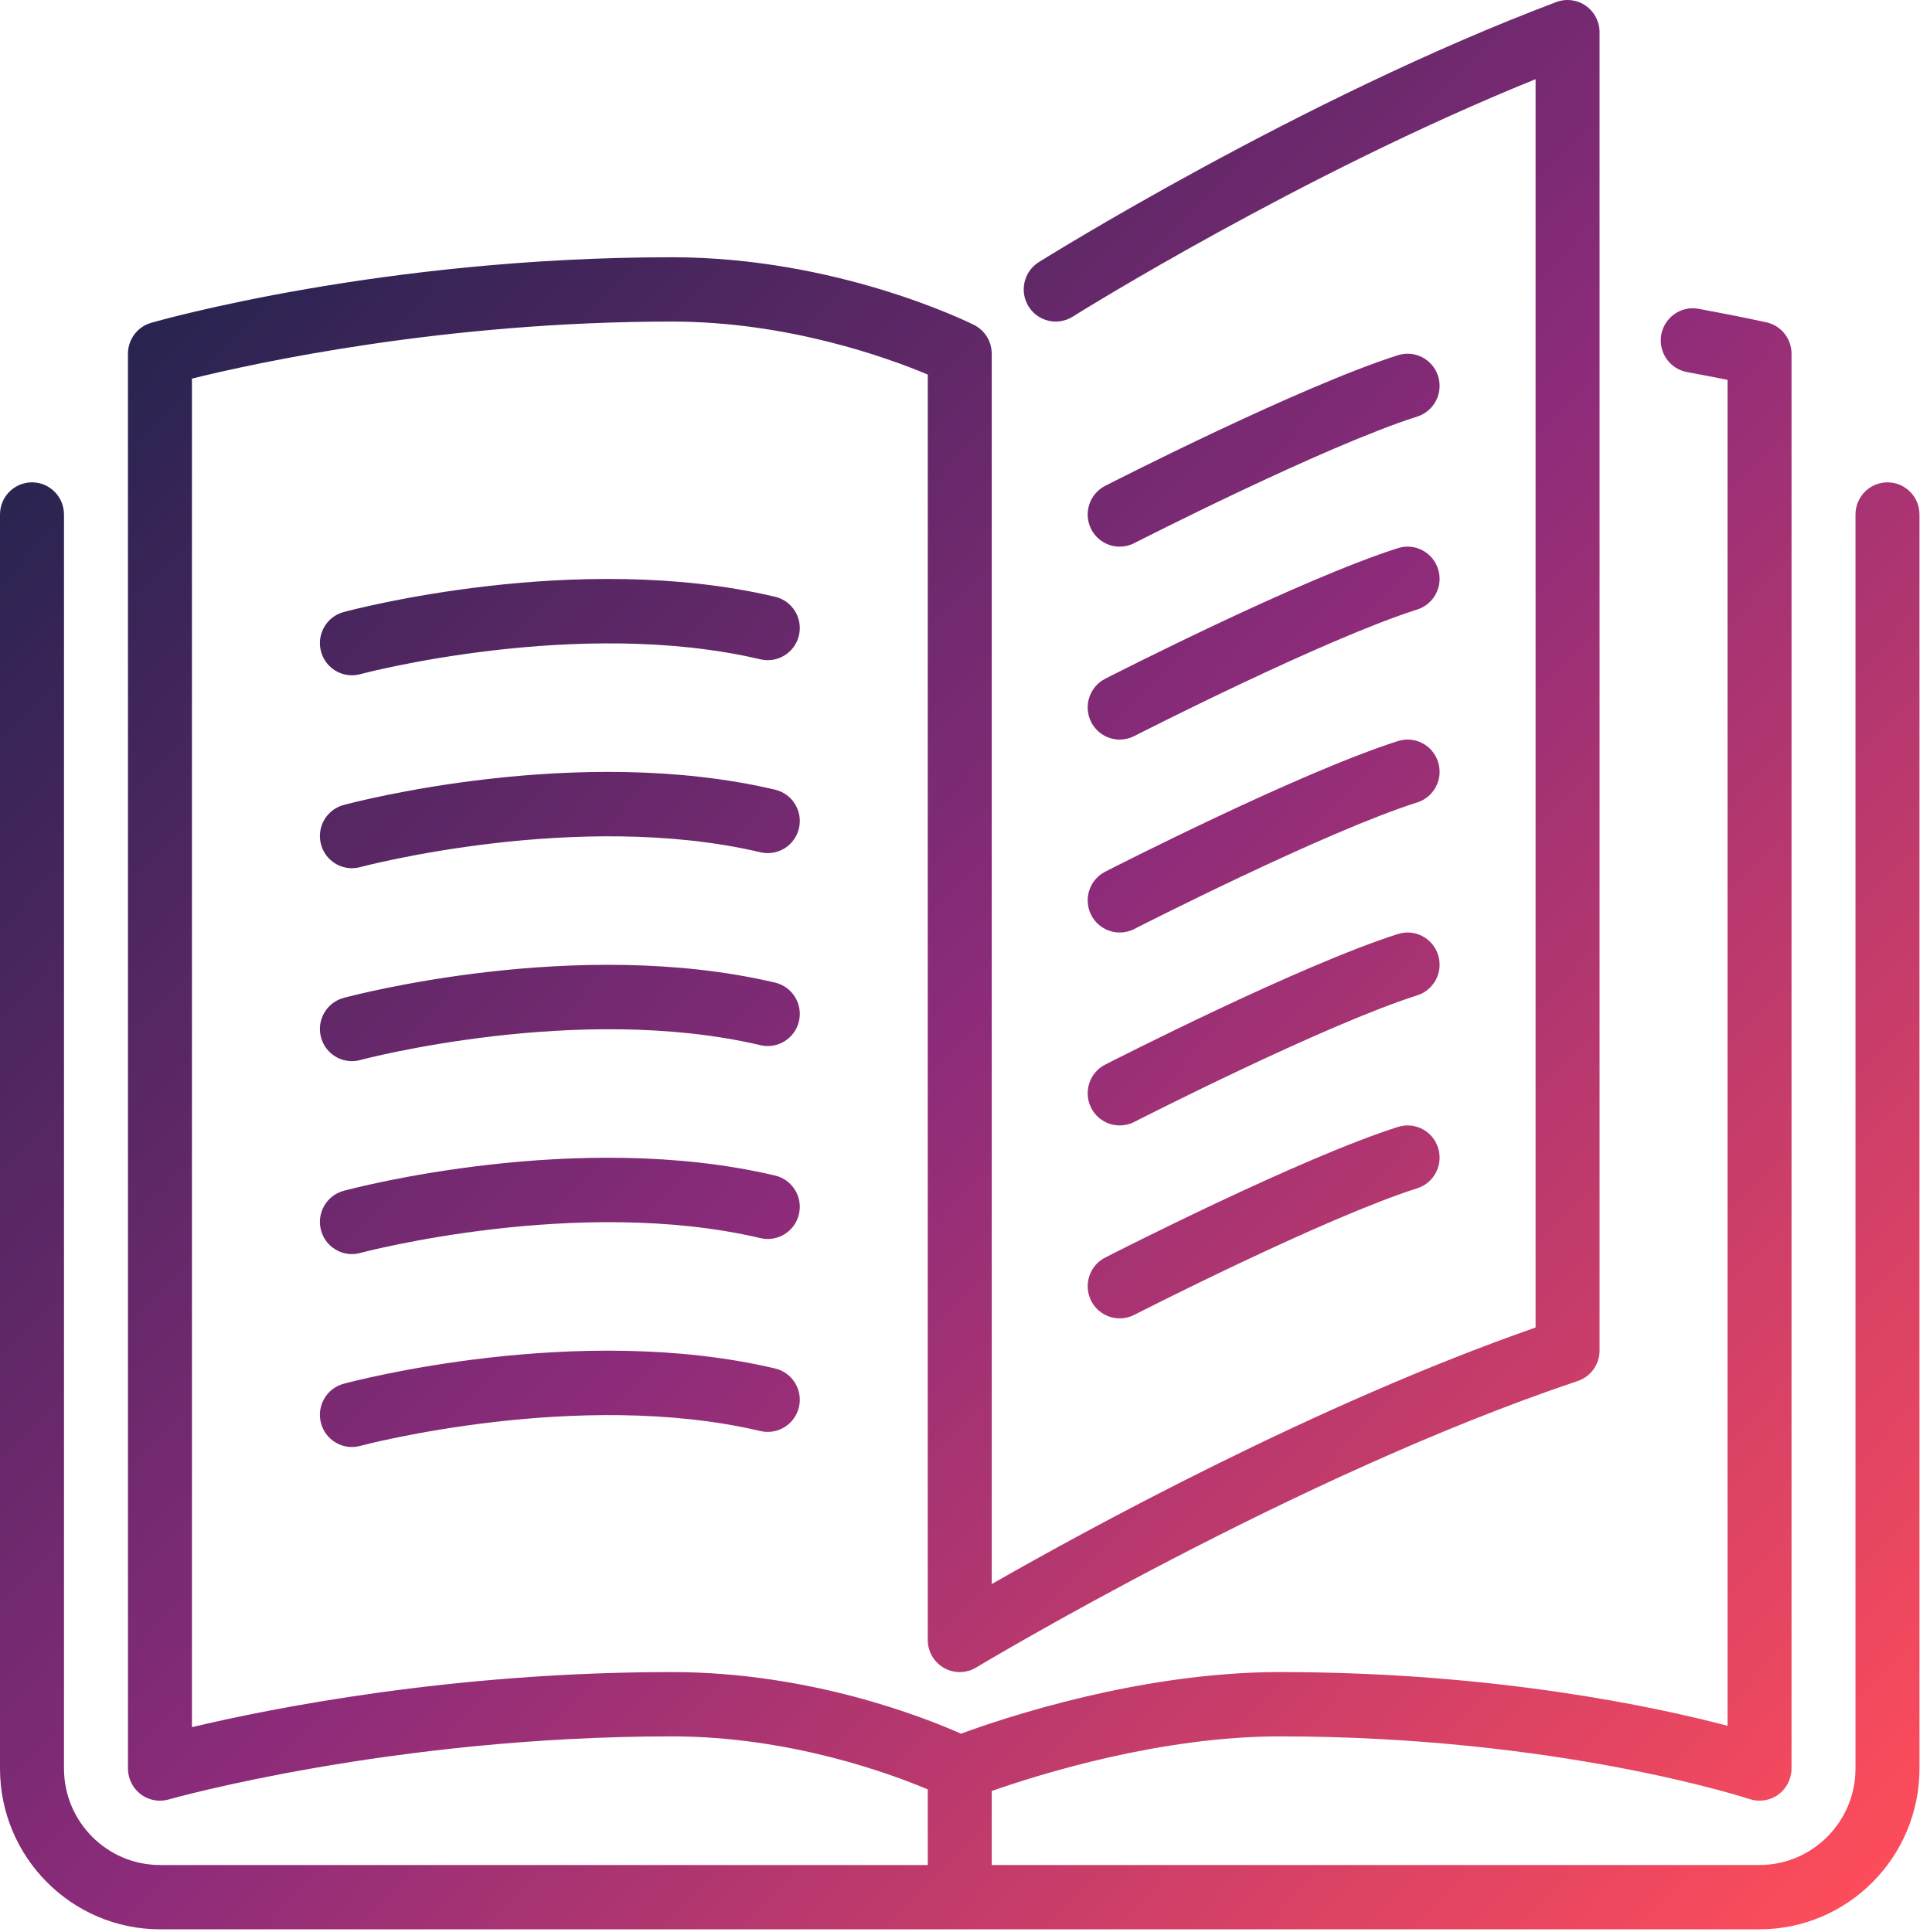
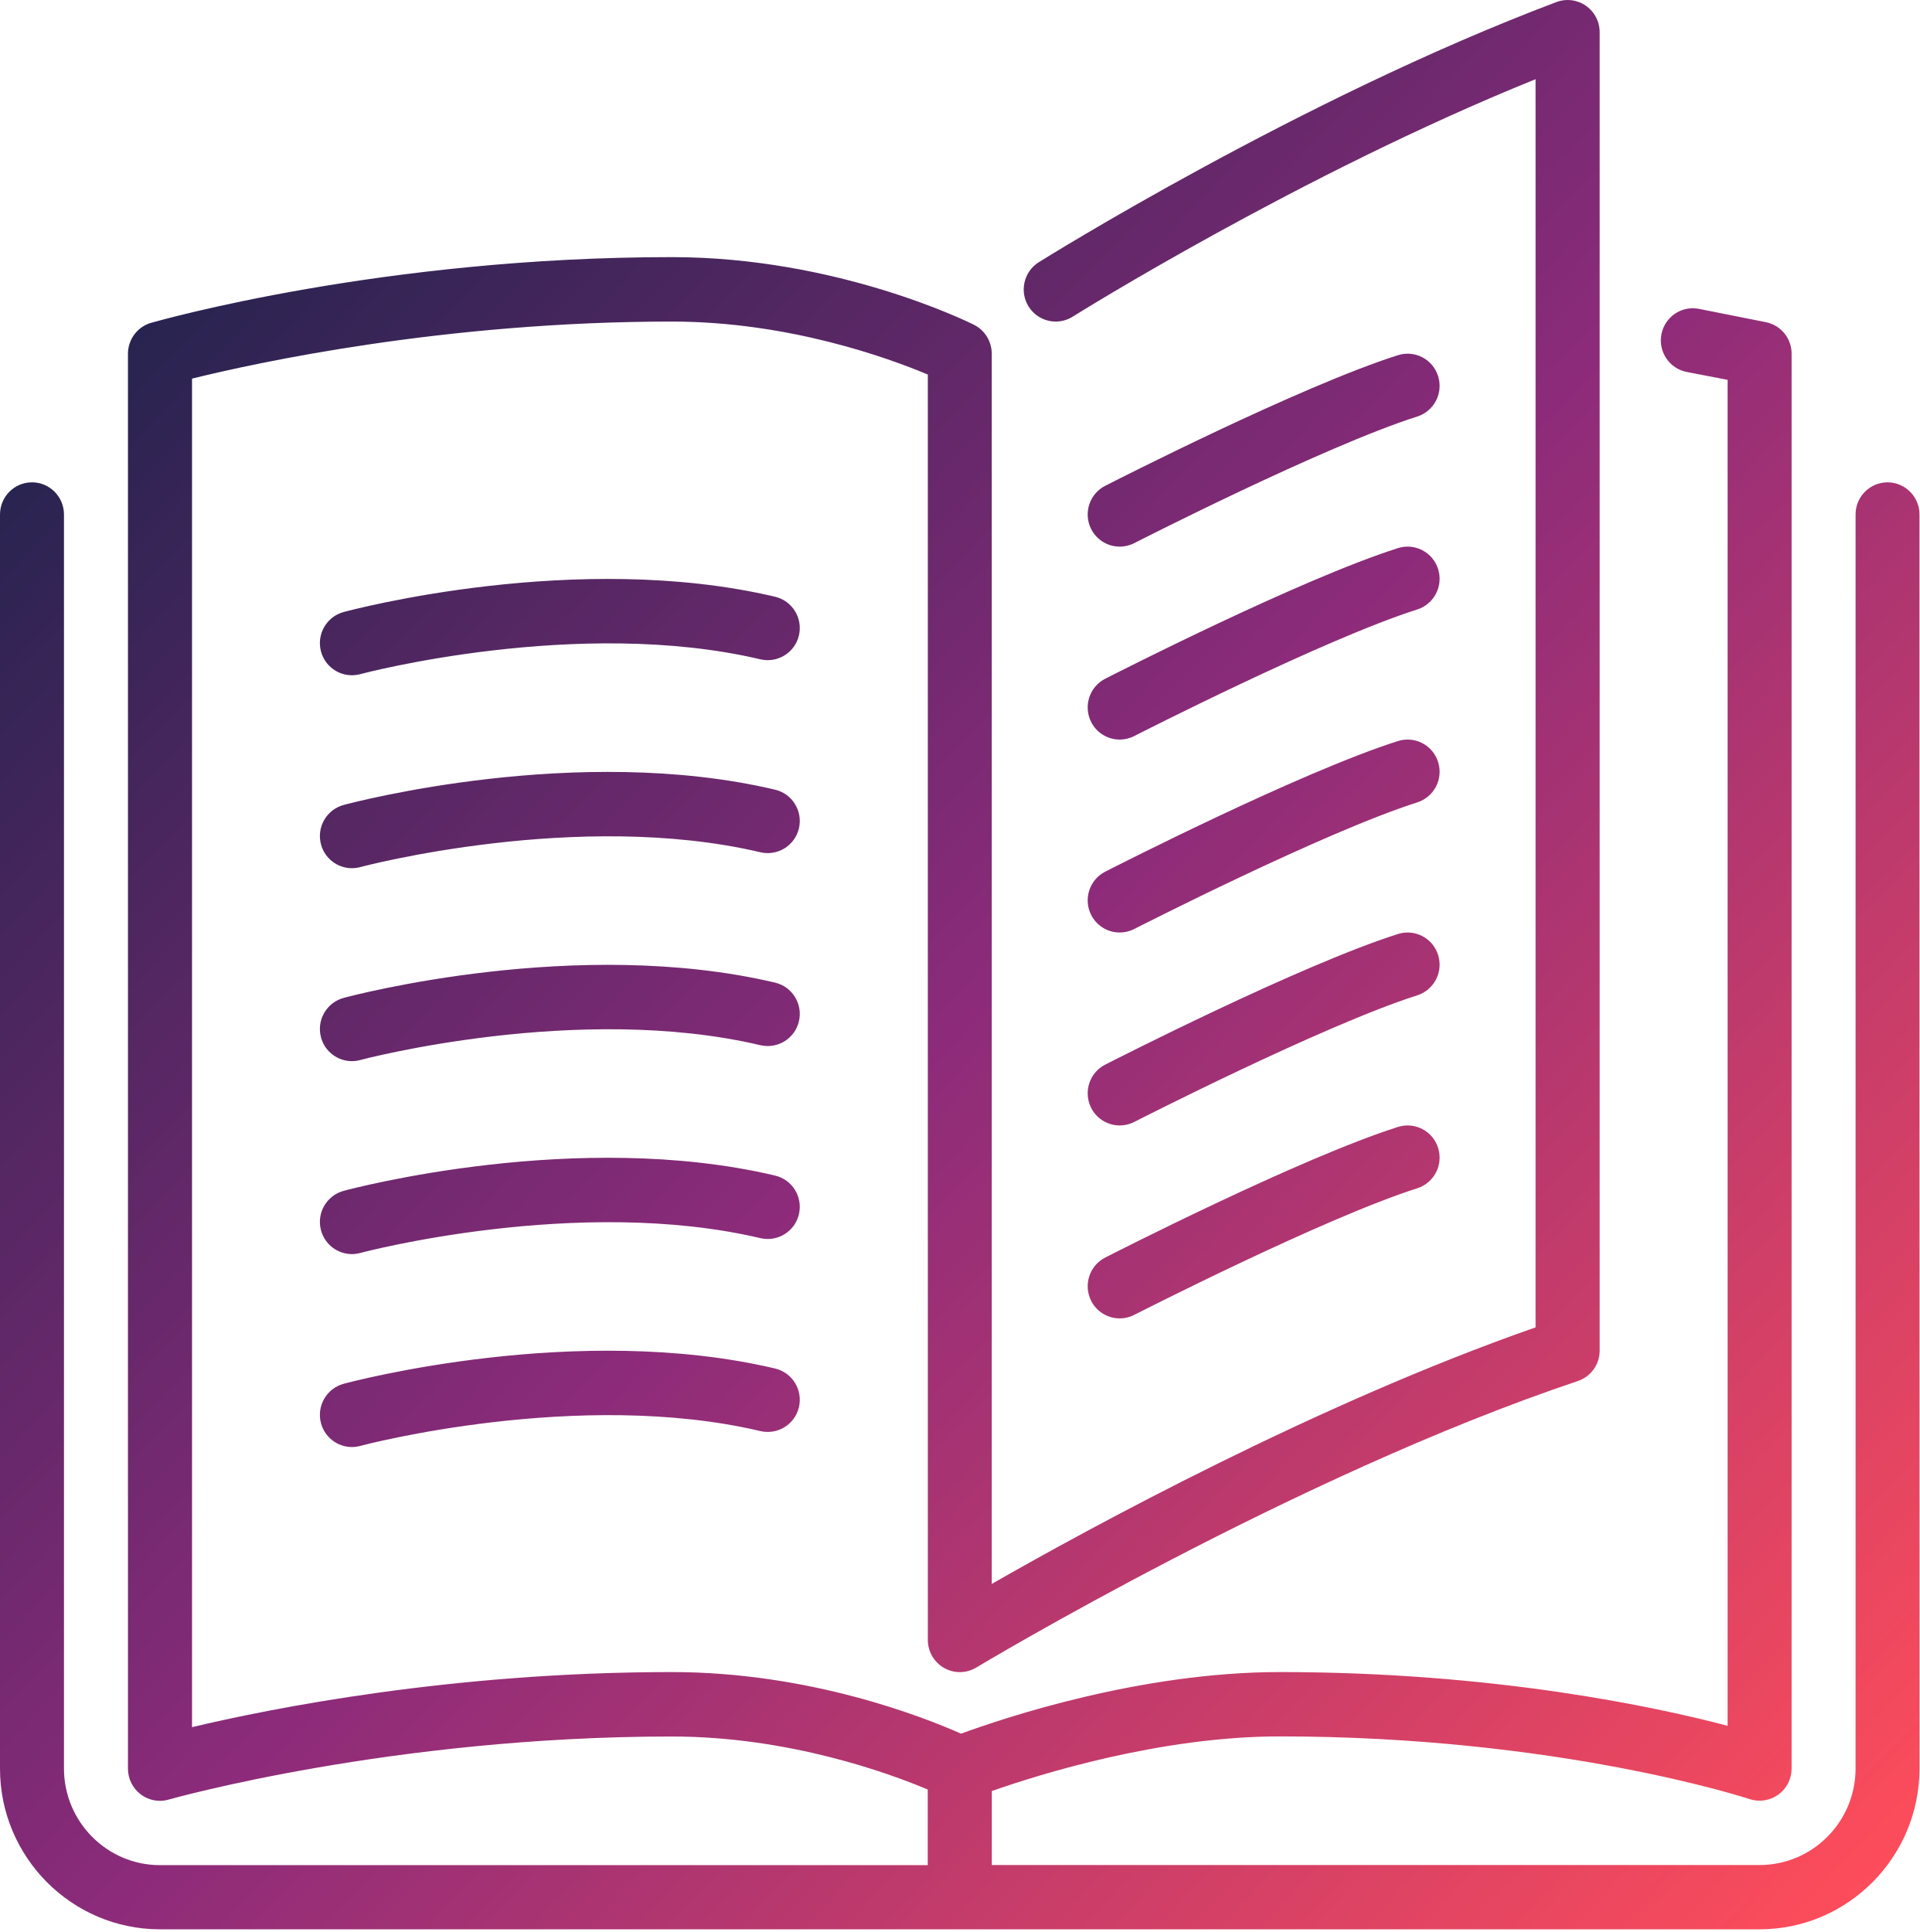
- <svg xmlns="http://www.w3.org/2000/svg" width="149" height="150" viewBox="0 0 149 150">
+ <svg xmlns="http://www.w3.org/2000/svg" width="149" height="150">
  <defs>
-     <linearGradient id="book-open-a" x1="0%" y1="0%" y2="95.386%">
+     <linearGradient id="A" x1="0%" y1="0%" y2="95.386%">
      <stop offset="0%" stop-color="#072142" />
-       <stop offset="52.417%" stop-color="#8C2B7A" />
-       <stop offset="100%" stop-color="#FF4D5A" />
+       <stop offset="52.417%" stop-color="#8c2b7a" />
+       <stop offset="100%" stop-color="#ff4d5a" />
    </linearGradient>
  </defs>
-   <path fill="url(#book-open-a)" fill-rule="evenodd" d="M149,39.945 L149,137.309 C149,144.192 143.43,149.791 136.583,149.791 L12.417,149.791 C5.57,149.791 0,144.192 0,137.309 L0,39.945 C0,38.567 1.113,37.449 2.483,37.449 C3.854,37.449 4.967,38.567 4.967,39.945 L4.967,137.309 C4.967,141.438 8.309,144.798 12.417,144.798 L72.017,144.798 L72.017,138.929 C68.987,137.653 61.229,134.812 52.15,134.812 C30.441,134.812 13.268,139.661 13.097,139.708 C12.874,139.773 12.645,139.805 12.417,139.805 C11.883,139.805 11.356,139.633 10.919,139.301 C10.301,138.829 9.933,138.09 9.933,137.309 L9.933,27.463 C9.933,26.349 10.668,25.368 11.734,25.064 C12.459,24.854 29.711,19.973 52.15,19.973 C65.006,19.973 75.183,25.016 75.61,25.228 C76.452,25.653 76.983,26.517 76.983,27.463 L76.983,122.986 C84.55,118.657 102.249,108.989 119.2,103.067 L119.2,6.148 C100.94,13.53 83.45,24.469 83.266,24.587 C82.101,25.318 80.569,24.961 79.844,23.793 C79.117,22.624 79.472,21.084 80.634,20.353 C80.835,20.228 100.94,7.65 120.809,0.158 C121.577,-0.129 122.431,-0.021 123.096,0.446 C123.767,0.912 124.167,1.679 124.167,2.498 L124.167,104.854 C124.167,105.93 123.484,106.881 122.468,107.223 C100.63,114.541 76.025,129.315 75.779,129.462 C75.012,129.927 74.053,129.939 73.276,129.495 C72.498,129.053 72.017,128.222 72.017,127.323 L72.017,29.08 C68.97,27.8 61.204,24.966 52.15,24.966 C34.506,24.966 19.859,28.169 14.9,29.395 L14.9,134.096 C20.954,132.655 35.045,129.819 52.15,129.819 C62.838,129.819 71.674,133.304 74.597,134.603 C77.885,133.392 88.513,129.819 99.333,129.819 C115.977,129.819 128.473,132.508 134.1,133.991 L134.1,29.492 C133.28,29.328 132.218,29.12 130.949,28.886 C129.6,28.636 128.709,27.335 128.957,25.977 C129.205,24.624 130.504,23.725 131.848,23.975 C135.175,24.589 137.122,25.026 137.122,25.026 C138.26,25.278 139.067,26.292 139.067,27.463 L139.067,137.309 C139.067,138.11 138.684,138.864 138.036,139.334 C137.383,139.803 136.549,139.928 135.801,139.678 C135.655,139.628 120.966,134.812 99.333,134.812 C90.036,134.812 80.604,137.781 76.983,139.054 L76.983,144.798 L136.583,144.798 C140.691,144.798 144.033,141.438 144.033,137.309 L144.033,39.945 C144.033,38.567 145.143,37.449 146.517,37.449 C147.89,37.449 149,38.567 149,39.945 L149,39.945 Z M60.166,46.331 C44.832,42.714 27.406,47.322 26.673,47.52 C25.35,47.877 24.563,49.245 24.918,50.578 C25.216,51.694 26.219,52.428 27.314,52.428 C27.528,52.428 27.744,52.4 27.96,52.343 C28.126,52.295 44.904,47.859 59.034,51.192 C60.362,51.504 61.706,50.673 62.019,49.33 C62.332,47.989 61.502,46.646 60.166,46.331 L60.166,46.331 Z M60.166,61.31 C44.832,57.695 27.406,62.301 26.673,62.499 C25.35,62.856 24.563,64.224 24.918,65.557 C25.216,66.673 26.219,67.407 27.314,67.407 C27.528,67.407 27.744,67.379 27.96,67.322 C28.126,67.274 44.904,62.838 59.034,66.171 C60.362,66.483 61.706,65.652 62.019,64.309 C62.332,62.968 61.502,61.625 60.166,61.31 L60.166,61.31 Z M60.166,76.289 C44.832,72.674 27.406,77.278 26.673,77.478 C25.35,77.835 24.563,79.203 24.918,80.536 C25.216,81.652 26.219,82.388 27.314,82.388 C27.528,82.388 27.744,82.358 27.96,82.301 C28.126,82.253 44.904,77.817 59.034,81.15 C60.362,81.462 61.706,80.631 62.019,79.288 C62.332,77.947 61.502,76.604 60.166,76.289 L60.166,76.289 Z M60.166,91.268 C44.832,87.651 27.406,92.257 26.673,92.457 C25.35,92.814 24.563,94.182 24.918,95.515 C25.216,96.631 26.219,97.367 27.314,97.367 C27.528,97.367 27.744,97.337 27.96,97.28 C28.126,97.232 44.904,92.796 59.034,96.129 C60.362,96.441 61.706,95.61 62.019,94.267 C62.332,92.926 61.502,91.583 60.166,91.268 L60.166,91.268 Z M60.166,106.247 C44.832,102.63 27.406,107.238 26.673,107.436 C25.35,107.793 24.563,109.161 24.918,110.494 C25.216,111.61 26.219,112.346 27.314,112.346 C27.528,112.346 27.744,112.316 27.96,112.259 C28.126,112.212 44.904,107.775 59.034,111.108 C60.362,111.418 61.706,110.589 62.019,109.246 C62.332,107.905 61.502,106.562 60.166,106.247 L60.166,106.247 Z M84.702,100.995 C85.141,101.859 86.015,102.358 86.919,102.358 C87.297,102.358 87.684,102.27 88.044,102.086 C88.191,102.011 102.808,94.546 110.017,92.257 C111.323,91.84 112.048,90.437 111.633,89.124 C111.221,87.811 109.835,87.079 108.517,87.494 C100.923,89.908 86.405,97.322 85.789,97.637 C84.567,98.261 84.081,99.764 84.702,100.995 L84.702,100.995 Z M84.702,86.016 C85.141,86.879 86.015,87.379 86.919,87.379 C87.297,87.379 87.684,87.291 88.044,87.107 C88.191,87.032 102.808,79.567 110.017,77.278 C111.323,76.861 112.048,75.458 111.633,74.145 C111.221,72.832 109.835,72.1 108.517,72.515 C100.923,74.929 86.405,82.343 85.789,82.658 C84.567,83.282 84.081,84.785 84.702,86.016 L84.702,86.016 Z M84.702,71.037 C85.141,71.9 86.015,72.4 86.919,72.4 C87.297,72.4 87.684,72.312 88.044,72.128 C88.191,72.053 102.808,64.588 110.017,62.299 C111.323,61.882 112.048,60.479 111.633,59.166 C111.221,57.853 109.835,57.121 108.517,57.536 C100.923,59.95 86.405,67.364 85.789,67.679 C84.567,68.303 84.081,69.806 84.702,71.037 L84.702,71.037 Z M84.702,56.058 C85.141,56.921 86.015,57.421 86.919,57.421 C87.297,57.421 87.684,57.333 88.044,57.149 C88.191,57.074 102.808,49.609 110.017,47.32 C111.323,46.903 112.048,45.5 111.633,44.187 C111.221,42.874 109.835,42.142 108.517,42.557 C100.923,44.971 86.405,52.385 85.789,52.7 C84.567,53.324 84.081,54.827 84.702,56.058 L84.702,56.058 Z M86.919,42.442 C87.297,42.442 87.684,42.354 88.044,42.17 C88.191,42.095 102.808,34.63 110.017,32.341 C111.323,31.924 112.048,30.521 111.633,29.208 C111.221,27.895 109.835,27.163 108.517,27.578 C100.923,29.992 86.405,37.406 85.789,37.721 C84.567,38.345 84.081,39.848 84.702,41.079 C85.141,41.942 86.015,42.442 86.919,42.442 L86.919,42.442 Z" />
+   <path fill="url(#A)" fill-rule="evenodd" d="M149 39.945v97.364c0 6.883-5.57 12.483-12.417 12.483H12.417C5.57 149.79 0 144.192 0 137.31V39.945c0-1.378 1.113-2.497 2.483-2.497s2.483 1.118 2.483 2.497v97.364c0 4.13 3.343 7.5 7.45 7.5h59.6v-5.87c-3.03-1.276-10.788-4.117-19.867-4.117-21.71 0-38.882 4.848-39.053 4.896-.223.065-.452.097-.68.097-.534 0-1.06-.172-1.497-.504a2.51 2.51 0 0 1-.986-1.992V27.463c0-1.113.735-2.095 1.8-2.4.725-.2 17.977-5.1 40.416-5.1 12.856 0 23.033 5.043 23.46 5.255a2.5 2.5 0 0 1 1.373 2.234v95.524c7.567-4.33 25.265-13.998 42.217-19.92V6.148c-18.26 7.382-35.75 18.322-35.934 18.44-1.165.73-2.697.374-3.422-.794s-.373-2.71.8-3.44c.2-.125 20.306-12.702 40.175-20.194a2.47 2.47 0 0 1 2.287.287 2.5 2.5 0 0 1 1.07 2.052v102.357c0 1.076-.683 2.027-1.7 2.37-21.838 7.317-46.443 22.092-46.69 22.24a2.47 2.47 0 0 1-2.503.032 2.5 2.5 0 0 1-1.259-2.172V29.08c-3.047-1.28-10.812-4.114-19.867-4.114-17.644 0-32.29 3.203-37.25 4.43v104.7c6.054-1.44 20.145-4.277 37.25-4.277 10.688 0 19.524 3.485 22.447 4.783 3.288-1.21 13.917-4.783 24.736-4.783 16.643 0 29.14 2.69 34.767 4.172v-104.5l-3.15-.607c-1.348-.25-2.24-1.55-1.992-2.908s1.547-2.252 2.89-2.002l5.275 1.05a2.49 2.49 0 0 1 1.944 2.437V137.31a2.5 2.5 0 0 1-1.031 2.025c-.653.47-1.488.594-2.235.345-.147-.05-14.835-4.866-36.468-4.866-9.298 0-18.73 2.968-22.35 4.242v5.744h59.6c4.107 0 7.45-3.36 7.45-7.5V39.945a2.49 2.49 0 0 1 2.483-2.497A2.49 2.49 0 0 1 149 39.945h0zM60.166 46.33c-15.335-3.617-32.76.99-33.493 1.188a2.5 2.5 0 0 0-1.756 3.058c.298 1.116 1.3 1.85 2.396 1.85a2.51 2.51 0 0 0 .646-.085c.166-.047 16.944-4.484 31.074-1.15a2.49 2.49 0 0 0 2.985-1.862c.313-1.34-.517-2.684-1.853-2.998h0zm0 14.98c-15.335-3.615-32.76.99-33.493 1.188a2.5 2.5 0 0 0-1.756 3.058c.298 1.116 1.3 1.85 2.396 1.85a2.51 2.51 0 0 0 .646-.085c.166-.047 16.944-4.484 31.074-1.15a2.49 2.49 0 0 0 2.985-1.862c.313-1.34-.517-2.684-1.853-2.998h0zm0 14.98c-15.335-3.615-32.76.99-33.493 1.188a2.5 2.5 0 0 0-1.756 3.058 2.49 2.49 0 0 0 2.396 1.852 2.51 2.51 0 0 0 .646-.087c.166-.047 16.944-4.484 31.074-1.15a2.49 2.49 0 0 0 2.985-1.862c.313-1.34-.517-2.684-1.853-2.998h0zm0 14.98c-15.335-3.617-32.76.99-33.493 1.188a2.5 2.5 0 0 0-1.756 3.058 2.49 2.49 0 0 0 2.396 1.852 2.51 2.51 0 0 0 .646-.087c.166-.047 16.944-4.484 31.074-1.15a2.49 2.49 0 0 0 2.985-1.862c.313-1.34-.517-2.684-1.853-2.998h0zm0 14.98c-15.335-3.617-32.76.99-33.493 1.188a2.5 2.5 0 0 0-1.756 3.058 2.49 2.49 0 0 0 2.396 1.852 2.51 2.51 0 0 0 .646-.087c.166-.047 16.944-4.484 31.074-1.15a2.49 2.49 0 0 0 2.985-1.862c.313-1.34-.517-2.684-1.853-2.998h0zm24.535-5.253a2.49 2.49 0 0 0 2.218 1.363c.377 0 .765-.087 1.125-.272.147-.075 14.763-7.54 21.973-9.83a2.5 2.5 0 0 0 1.617-3.133 2.48 2.48 0 0 0-3.117-1.63c-7.594 2.414-22.112 9.83-22.727 10.143-1.222.624-1.71 2.127-1.088 3.358h0zm0-14.98a2.49 2.49 0 0 0 2.218 1.363c.377 0 .765-.087 1.125-.272.147-.075 14.763-7.54 21.973-9.83a2.5 2.5 0 0 0 1.617-3.133 2.48 2.48 0 0 0-3.117-1.63c-7.594 2.414-22.112 9.83-22.727 10.143-1.222.624-1.71 2.127-1.088 3.358h0zm0-14.98a2.49 2.49 0 0 0 2.218 1.363c.377 0 .765-.087 1.125-.272.147-.075 14.763-7.54 21.973-9.83a2.5 2.5 0 0 0 1.617-3.133 2.48 2.48 0 0 0-3.117-1.63c-7.594 2.414-22.112 9.83-22.727 10.143-1.222.624-1.71 2.127-1.088 3.358h0zm0-14.98a2.49 2.49 0 0 0 2.218 1.363c.377 0 .765-.087 1.125-.272.147-.075 14.763-7.54 21.973-9.83a2.5 2.5 0 0 0 1.617-3.133 2.48 2.48 0 0 0-3.117-1.63c-7.594 2.414-22.112 9.83-22.727 10.143-1.222.624-1.71 2.127-1.088 3.358h0zm2.218-13.616c.377 0 .765-.087 1.125-.272.147-.075 14.763-7.54 21.973-9.83a2.5 2.5 0 0 0 1.617-3.133 2.48 2.48 0 0 0-3.117-1.63c-7.594 2.414-22.112 9.83-22.727 10.143-1.222.624-1.71 2.127-1.088 3.358a2.49 2.49 0 0 0 2.218 1.363h0z" />
</svg>
